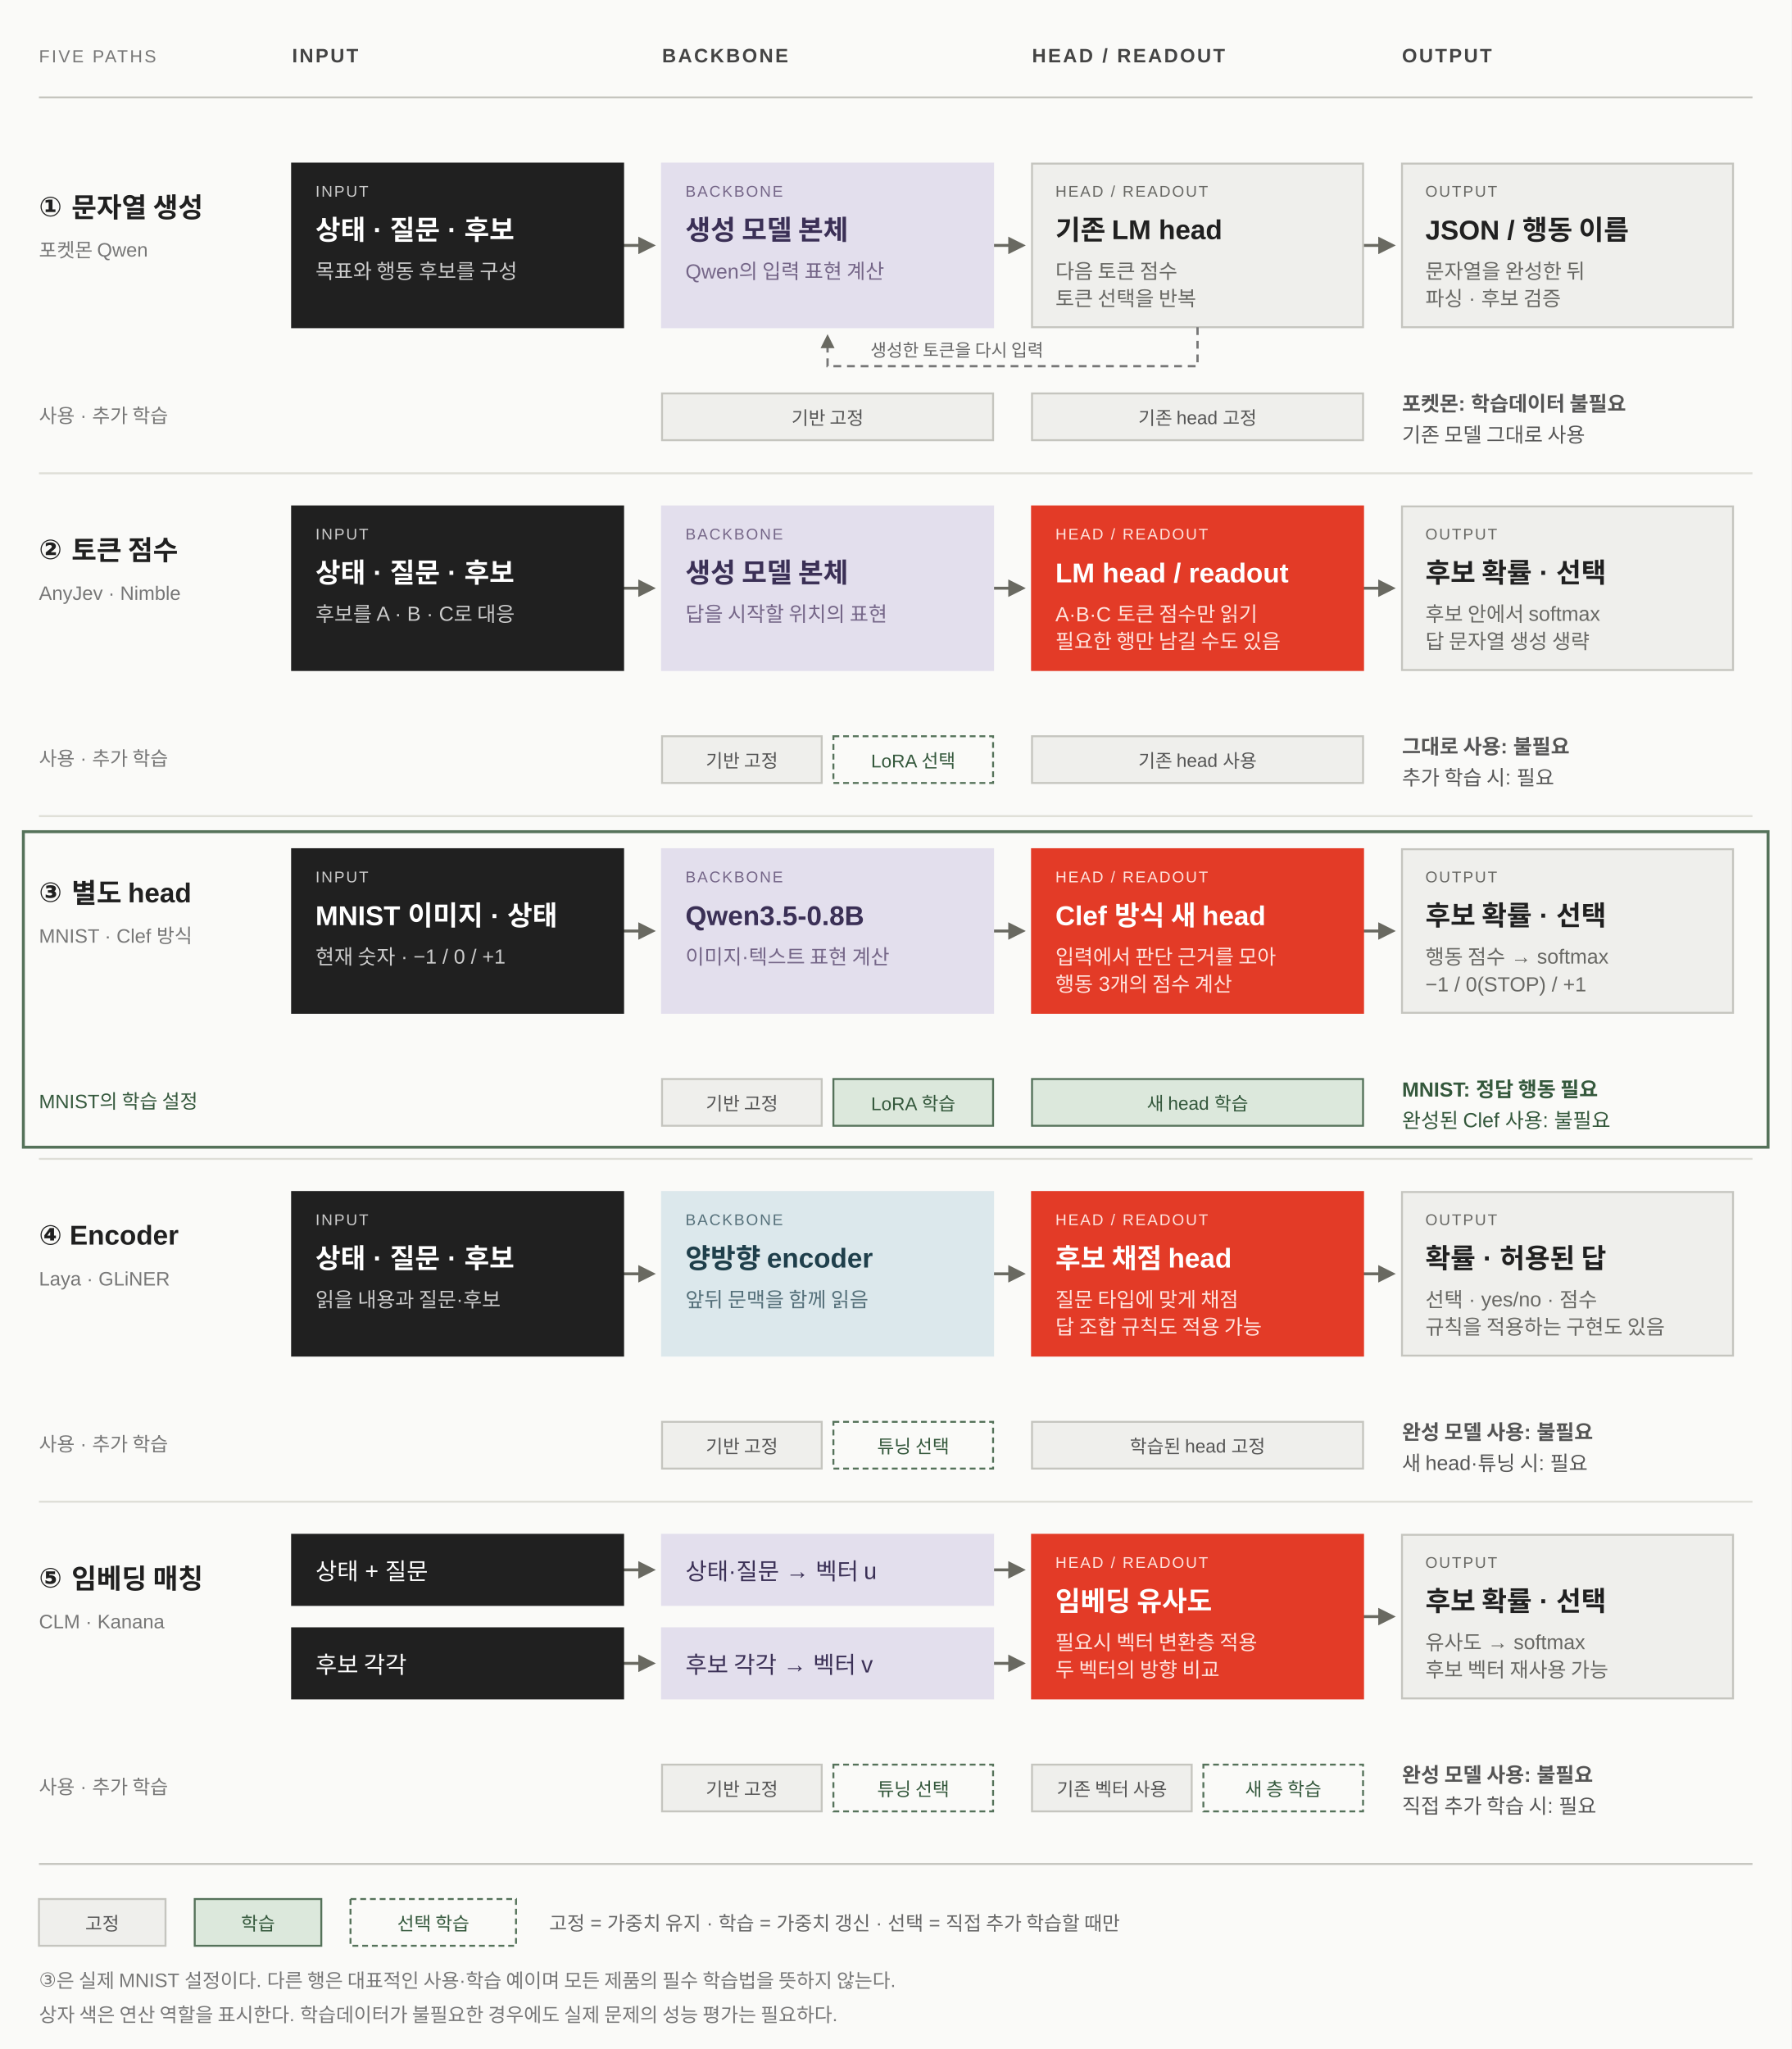
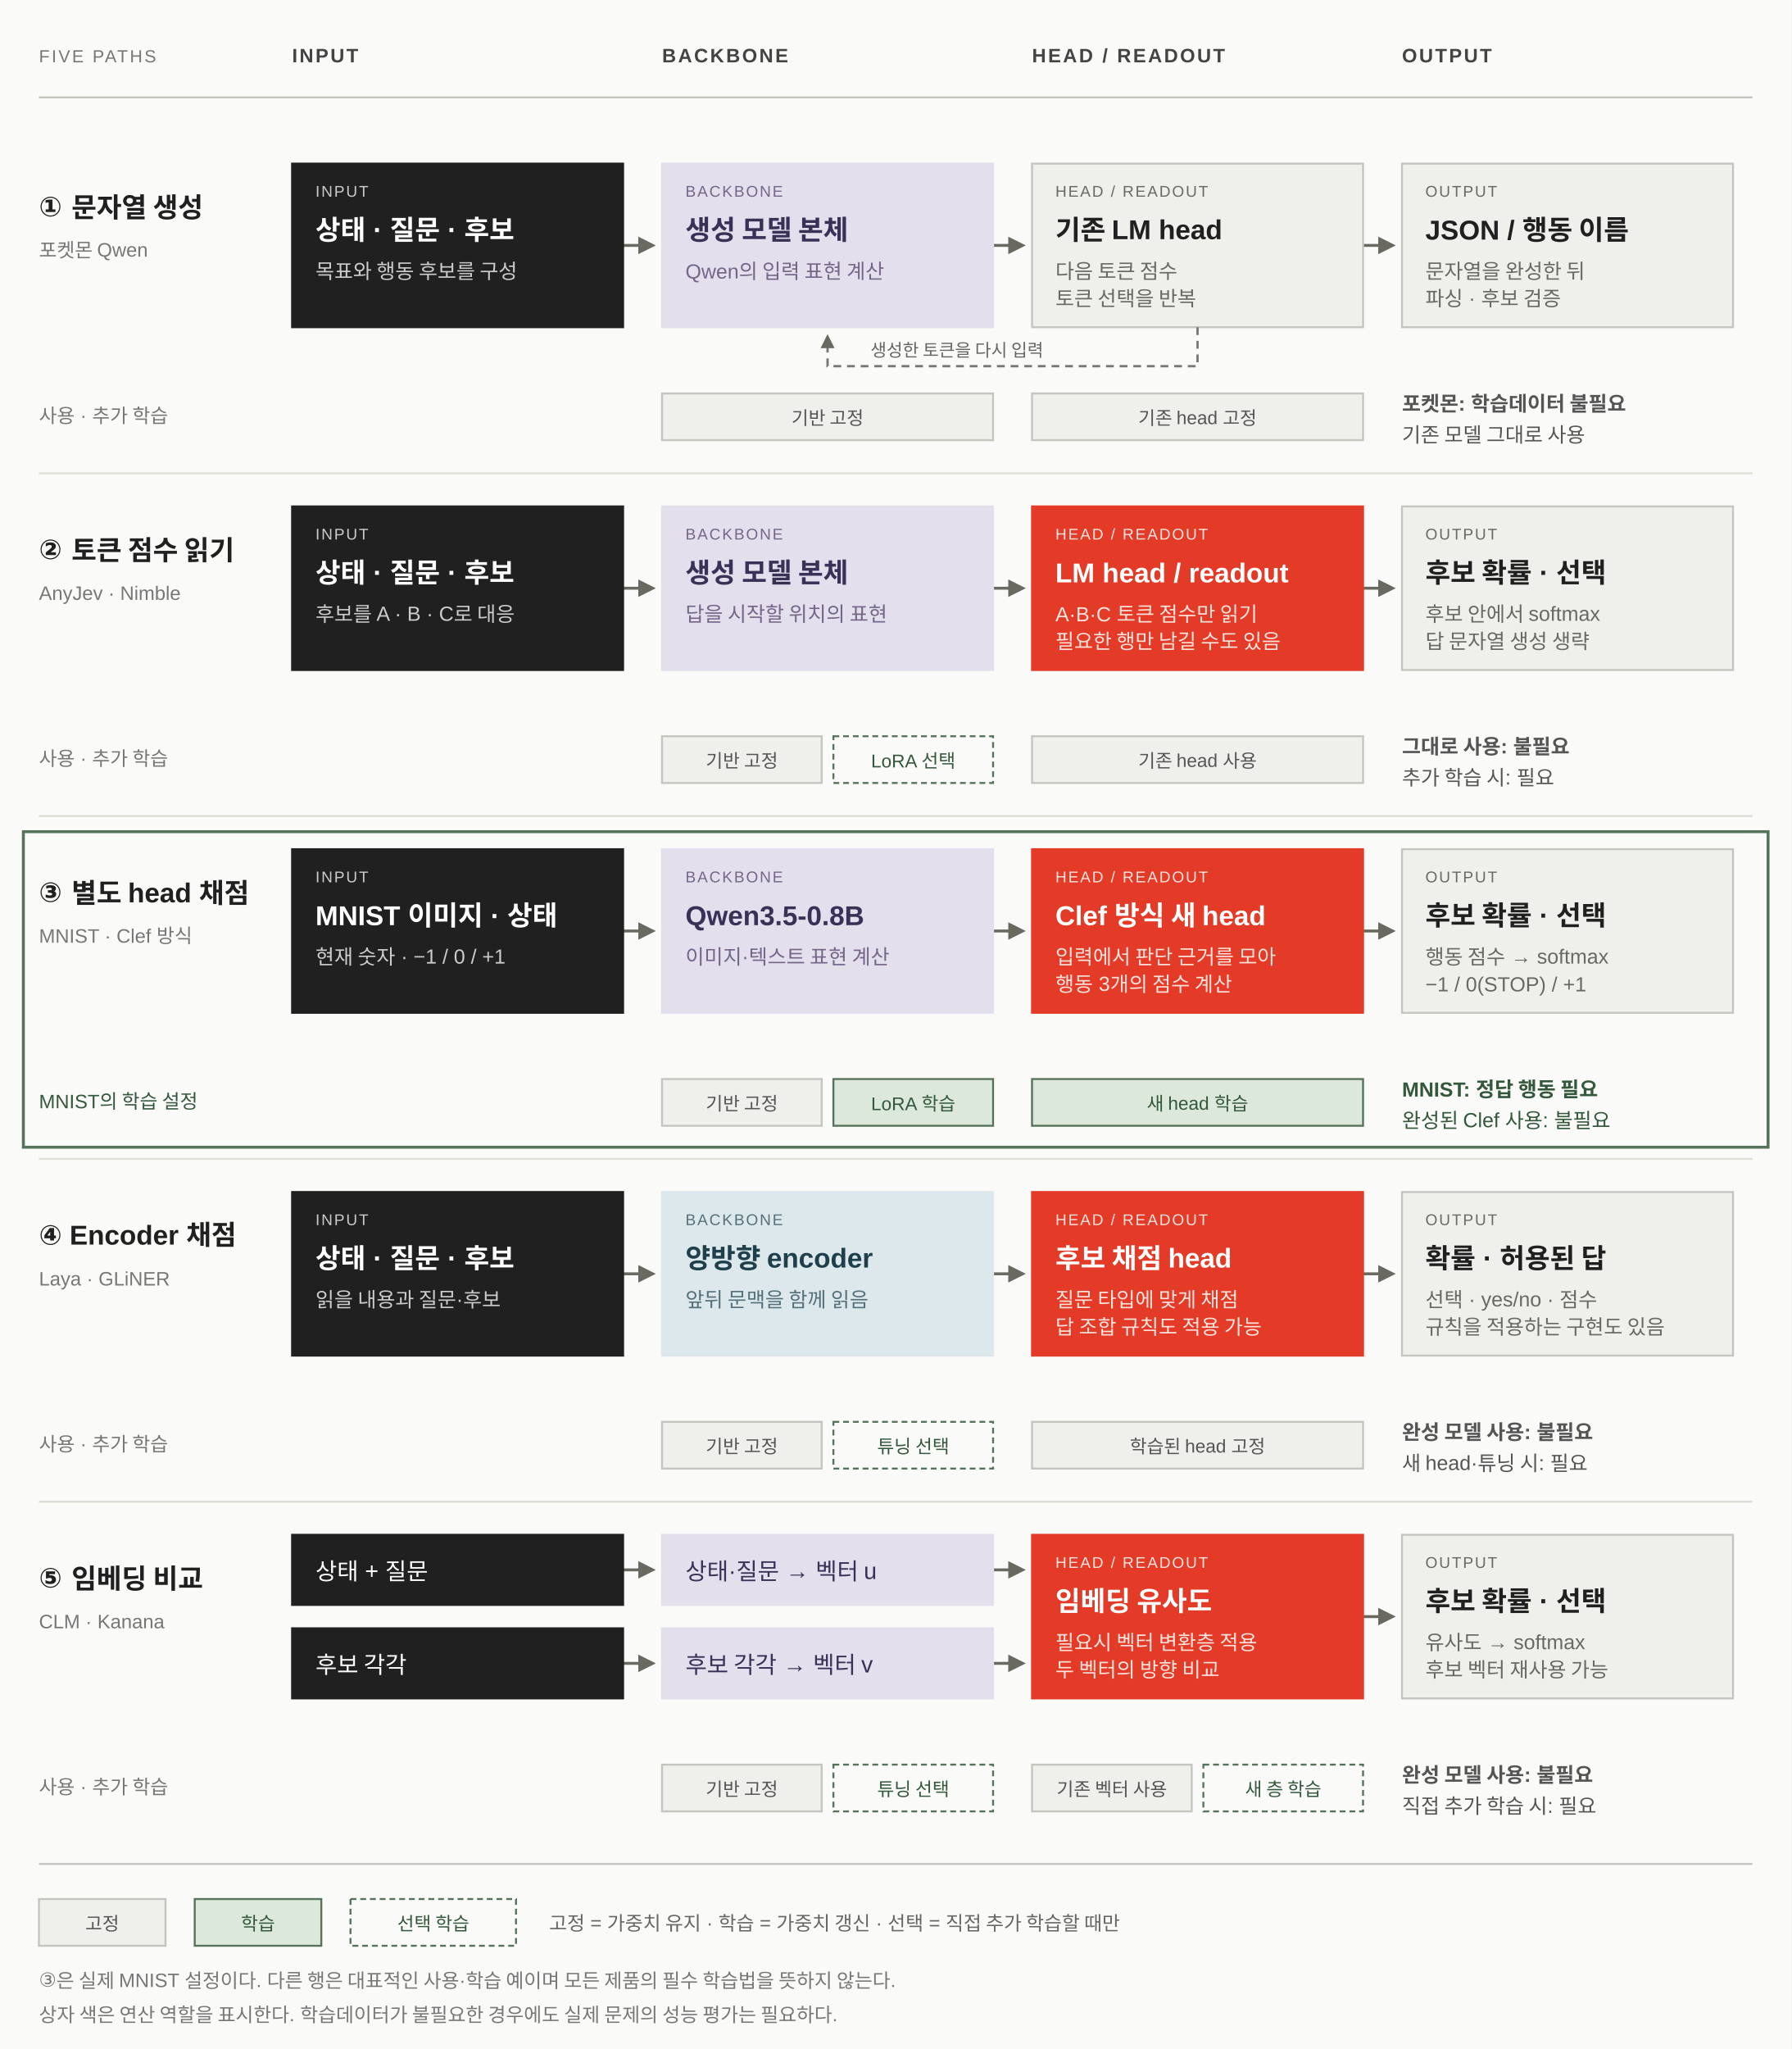
<svg xmlns="http://www.w3.org/2000/svg" viewBox="0 0 920 1052" role="img" aria-labelledby="implementations-architecture-1-title implementations-architecture-1-desc" font-family="Noto Sans KR, Arial, sans-serif">
  <rect width="920" height="1052" fill="#fafaf8" />
  <defs>
    <marker id="implementations-architecture-1-arrow" viewBox="0 0 10 10" refX="8" refY="5" markerWidth="6" markerHeight="6" orient="auto-start-reverse">
      <path d="M0 0L10 5L0 10Z" fill="#696961" />
    </marker>
  </defs>
  <text x="20" y="32" font-size="9" letter-spacing="1" fill="#777">FIVE PATHS</text>
  <text x="150" y="32" font-size="10" letter-spacing="1" font-weight="700" fill="#444">INPUT</text>
  <text x="340" y="32" font-size="10" letter-spacing="1" font-weight="700" fill="#444">BACKBONE</text>
  <text x="530" y="32" font-size="10" letter-spacing="1" font-weight="700" fill="#444">HEAD / READOUT</text>
  <text x="720" y="32" font-size="10" letter-spacing="1" font-weight="700" fill="#444">OUTPUT</text>
  <path d="M20 50 H900" stroke="#c5c5bf" />
  <g>
    <text x="20" y="111" font-size="14" font-weight="700" fill="#202020">① 문자열 생성</text>
    <text x="20" y="132" font-size="10" fill="#777">포켓몬 Qwen</text>
    <path d="M320 126 H335" fill="none" stroke="#696961" stroke-width="1.5" marker-end="url(#implementations-architecture-1-arrow)" />
    <path d="M510 126 H525" fill="none" stroke="#696961" stroke-width="1.5" marker-end="url(#implementations-architecture-1-arrow)" />
    <path d="M700 126 H715" fill="none" stroke="#696961" stroke-width="1.5" marker-end="url(#implementations-architecture-1-arrow)" />
    <g>
      <rect x="150" y="84" width="170" height="84" fill="#202020" stroke="#202020" />
      <text x="162" y="101" font-size="8" letter-spacing=".8" fill="#ccc">INPUT</text>
      <text x="162" y="123" font-size="14" font-weight="700" fill="#fff">상태 · 질문 · 후보</text>
      <text x="162" y="143" font-size="10.5" fill="#ccc">목표와 행동 후보를 구성</text>
    </g>
    <g>
      <rect x="340" y="84" width="170" height="84" fill="#e3dfed" stroke="#e3dfed" />
      <text x="352" y="101" font-size="8" letter-spacing=".8" fill="#756688">BACKBONE</text>
      <text x="352" y="123" font-size="14" font-weight="700" fill="#3b3056">생성 모델 본체</text>
      <text x="352" y="143" font-size="10.5" fill="#756688">Qwen의 입력 표현 계산</text>
    </g>
    <g>
      <rect x="530" y="84" width="170" height="84" fill="#efefec" stroke="#c5c5bf" />
      <text x="542" y="101" font-size="8" letter-spacing=".8" fill="#686864">HEAD / READOUT</text>
      <text x="542" y="123" font-size="14" font-weight="700" fill="#202020">기존 LM head</text>
      <text x="542" y="143" font-size="10.5" fill="#686864">다음 토큰 점수</text>
      <text x="542" y="157" font-size="10.5" fill="#686864">토큰 선택을 반복</text>
    </g>
    <g>
      <rect x="720" y="84" width="170" height="84" fill="#efefec" stroke="#c5c5bf" />
      <text x="732" y="101" font-size="8" letter-spacing=".8" fill="#686864">OUTPUT</text>
      <text x="732" y="123" font-size="14" font-weight="700" fill="#202020">JSON / 행동 이름</text>
      <text x="732" y="143" font-size="10.5" fill="#686864">문자열을 완성한 뒤</text>
      <text x="732" y="157" font-size="10.5" fill="#686864">파싱 · 후보 검증</text>
    </g>
    <path d="M615 168 V188 H425 V173" fill="none" stroke="#777" stroke-width="1.2" stroke-dasharray="4 3" marker-end="url(#implementations-architecture-1-arrow)" />
    <text x="447" y="183" font-size="9" fill="#666">생성한 토큰을 다시 입력</text>
    <text x="20" y="217" font-size="10" fill="#777">사용 · 추가 학습</text>
    <g>
      <rect x="340" y="202" width="170" height="24" fill="#efefec" stroke="#c5c5bf" />
      <text x="425" y="218" text-anchor="middle" font-size="9.5" font-weight="500" fill="#555">기반 고정</text>
    </g>
    <g>
      <rect x="530" y="202" width="170" height="24" fill="#efefec" stroke="#c5c5bf" />
      <text x="615" y="218" text-anchor="middle" font-size="9.5" font-weight="500" fill="#555">기존 head 고정</text>
    </g>
    <text x="720" y="211" font-size="10.5" font-weight="700" fill="#555">포켓몬: 학습데이터 불필요</text>
    <text x="720" y="227" font-size="10.5" font-weight="400" fill="#555">기존 모델 그대로 사용</text>
    <path d="M20 243 H900" stroke="#deded7" />
  </g>
  <g>
-     <text x="20" y="287" font-size="14" font-weight="700" fill="#202020">② 토큰 점수</text>
+     <text x="20" y="287" font-size="14" font-weight="700" fill="#202020">② 토큰 점수 읽기</text>
    <text x="20" y="308" font-size="10" fill="#777">AnyJev · Nimble</text>
    <path d="M320 302 H335" fill="none" stroke="#696961" stroke-width="1.5" marker-end="url(#implementations-architecture-1-arrow)" />
    <path d="M510 302 H525" fill="none" stroke="#696961" stroke-width="1.5" marker-end="url(#implementations-architecture-1-arrow)" />
    <path d="M700 302 H715" fill="none" stroke="#696961" stroke-width="1.5" marker-end="url(#implementations-architecture-1-arrow)" />
    <g>
      <rect x="150" y="260" width="170" height="84" fill="#202020" stroke="#202020" />
      <text x="162" y="277" font-size="8" letter-spacing=".8" fill="#ccc">INPUT</text>
      <text x="162" y="299" font-size="14" font-weight="700" fill="#fff">상태 · 질문 · 후보</text>
      <text x="162" y="319" font-size="10.5" fill="#ccc">후보를 A · B · C로 대응</text>
    </g>
    <g>
      <rect x="340" y="260" width="170" height="84" fill="#e3dfed" stroke="#e3dfed" />
      <text x="352" y="277" font-size="8" letter-spacing=".8" fill="#756688">BACKBONE</text>
      <text x="352" y="299" font-size="14" font-weight="700" fill="#3b3056">생성 모델 본체</text>
      <text x="352" y="319" font-size="10.5" fill="#756688">답을 시작할 위치의 표현</text>
    </g>
    <g>
      <rect x="530" y="260" width="170" height="84" fill="#e33b27" stroke="#e33b27" />
      <text x="542" y="277" font-size="8" letter-spacing=".8" fill="#ffe4de">HEAD / READOUT</text>
      <text x="542" y="299" font-size="14" font-weight="700" fill="#fff">LM head / readout</text>
      <text x="542" y="319" font-size="10.5" fill="#ffe4de">A·B·C 토큰 점수만 읽기</text>
      <text x="542" y="333" font-size="10.5" fill="#ffe4de">필요한 행만 남길 수도 있음</text>
    </g>
    <g>
      <rect x="720" y="260" width="170" height="84" fill="#efefec" stroke="#c5c5bf" />
      <text x="732" y="277" font-size="8" letter-spacing=".8" fill="#686864">OUTPUT</text>
      <text x="732" y="299" font-size="14" font-weight="700" fill="#202020">후보 확률 · 선택</text>
      <text x="732" y="319" font-size="10.5" fill="#686864">후보 안에서 softmax</text>
      <text x="732" y="333" font-size="10.5" fill="#686864">답 문자열 생성 생략</text>
    </g>
    <text x="20" y="393" font-size="10" fill="#777">사용 · 추가 학습</text>
    <g>
      <rect x="340" y="378" width="82" height="24" fill="#efefec" stroke="#c5c5bf" />
      <text x="381" y="394" text-anchor="middle" font-size="9.5" font-weight="500" fill="#555">기반 고정</text>
    </g>
    <g>
      <rect x="428" y="378" width="82" height="24" fill="#fafaf8" stroke="#55725a" stroke-dasharray="3 2" />
      <text x="469" y="394" text-anchor="middle" font-size="9.5" font-weight="500" fill="#34583c">LoRA 선택</text>
    </g>
    <g>
      <rect x="530" y="378" width="170" height="24" fill="#efefec" stroke="#c5c5bf" />
      <text x="615" y="394" text-anchor="middle" font-size="9.5" font-weight="500" fill="#555">기존 head 사용</text>
    </g>
    <text x="720" y="387" font-size="10.5" font-weight="700" fill="#555">그대로 사용: 불필요</text>
    <text x="720" y="403" font-size="10.5" font-weight="400" fill="#555">추가 학습 시: 필요</text>
    <path d="M20 419 H900" stroke="#deded7" />
  </g>
  <g>
    <rect x="12" y="427" width="896" height="162" fill="none" stroke="#55725a" stroke-width="1.5" />
-     <text x="20" y="463" font-size="14" font-weight="700" fill="#202020">③ 별도 head</text>
+     <text x="20" y="463" font-size="14" font-weight="700" fill="#202020">③ 별도 head 채점</text>
    <text x="20" y="484" font-size="10" fill="#777">MNIST · Clef 방식</text>
    <path d="M320 478 H335" fill="none" stroke="#696961" stroke-width="1.5" marker-end="url(#implementations-architecture-1-arrow)" />
    <path d="M510 478 H525" fill="none" stroke="#696961" stroke-width="1.5" marker-end="url(#implementations-architecture-1-arrow)" />
    <path d="M700 478 H715" fill="none" stroke="#696961" stroke-width="1.5" marker-end="url(#implementations-architecture-1-arrow)" />
    <g>
      <rect x="150" y="436" width="170" height="84" fill="#202020" stroke="#202020" />
      <text x="162" y="453" font-size="8" letter-spacing=".8" fill="#ccc">INPUT</text>
      <text x="162" y="475" font-size="14" font-weight="700" fill="#fff">MNIST 이미지 · 상태</text>
      <text x="162" y="495" font-size="10.5" fill="#ccc">현재 숫자 · −1 / 0 / +1</text>
    </g>
    <g>
      <rect x="340" y="436" width="170" height="84" fill="#e3dfed" stroke="#e3dfed" />
      <text x="352" y="453" font-size="8" letter-spacing=".8" fill="#756688">BACKBONE</text>
      <text x="352" y="475" font-size="14" font-weight="700" fill="#3b3056">Qwen3.5-0.8B</text>
      <text x="352" y="495" font-size="10.5" fill="#756688">이미지·텍스트 표현 계산</text>
    </g>
    <g>
      <rect x="530" y="436" width="170" height="84" fill="#e33b27" stroke="#e33b27" />
      <text x="542" y="453" font-size="8" letter-spacing=".8" fill="#ffe4de">HEAD / READOUT</text>
      <text x="542" y="475" font-size="14" font-weight="700" fill="#fff">Clef 방식 새 head</text>
      <text x="542" y="495" font-size="10.5" fill="#ffe4de">입력에서 판단 근거를 모아</text>
      <text x="542" y="509" font-size="10.5" fill="#ffe4de">행동 3개의 점수 계산</text>
    </g>
    <g>
      <rect x="720" y="436" width="170" height="84" fill="#efefec" stroke="#c5c5bf" />
      <text x="732" y="453" font-size="8" letter-spacing=".8" fill="#686864">OUTPUT</text>
      <text x="732" y="475" font-size="14" font-weight="700" fill="#202020">후보 확률 · 선택</text>
      <text x="732" y="495" font-size="10.5" fill="#686864">행동 점수 → softmax</text>
      <text x="732" y="509" font-size="10.5" fill="#686864">−1 / 0(STOP) / +1</text>
    </g>
    <text x="20" y="569" font-size="10" fill="#34583c">MNIST의 학습 설정</text>
    <g>
      <rect x="340" y="554" width="82" height="24" fill="#efefec" stroke="#c5c5bf" />
      <text x="381" y="570" text-anchor="middle" font-size="9.5" font-weight="500" fill="#555">기반 고정</text>
    </g>
    <g>
      <rect x="428" y="554" width="82" height="24" fill="#dce8dc" stroke="#55725a" />
      <text x="469" y="570" text-anchor="middle" font-size="9.5" font-weight="500" fill="#34583c">LoRA 학습</text>
    </g>
    <g>
      <rect x="530" y="554" width="170" height="24" fill="#dce8dc" stroke="#55725a" />
      <text x="615" y="570" text-anchor="middle" font-size="9.5" font-weight="500" fill="#34583c">새 head 학습</text>
    </g>
    <text x="720" y="563" font-size="10.5" font-weight="700" fill="#34583c">MNIST: 정답 행동 필요</text>
    <text x="720" y="579" font-size="10.5" font-weight="400" fill="#34583c">완성된 Clef 사용: 불필요</text>
    <path d="M20 595 H900" stroke="#deded7" />
  </g>
  <g>
-     <text x="20" y="639" font-size="14" font-weight="700" fill="#202020">④ Encoder</text>
+     <text x="20" y="639" font-size="14" font-weight="700" fill="#202020">④ Encoder 채점</text>
    <text x="20" y="660" font-size="10" fill="#777">Laya · GLiNER</text>
    <path d="M320 654 H335" fill="none" stroke="#696961" stroke-width="1.5" marker-end="url(#implementations-architecture-1-arrow)" />
    <path d="M510 654 H525" fill="none" stroke="#696961" stroke-width="1.5" marker-end="url(#implementations-architecture-1-arrow)" />
    <path d="M700 654 H715" fill="none" stroke="#696961" stroke-width="1.5" marker-end="url(#implementations-architecture-1-arrow)" />
    <g>
      <rect x="150" y="612" width="170" height="84" fill="#202020" stroke="#202020" />
      <text x="162" y="629" font-size="8" letter-spacing=".8" fill="#ccc">INPUT</text>
      <text x="162" y="651" font-size="14" font-weight="700" fill="#fff">상태 · 질문 · 후보</text>
      <text x="162" y="671" font-size="10.5" fill="#ccc">읽을 내용과 질문·후보</text>
    </g>
    <g>
      <rect x="340" y="612" width="170" height="84" fill="#dce8ec" stroke="#dce8ec" />
      <text x="352" y="629" font-size="8" letter-spacing=".8" fill="#55707a">BACKBONE</text>
      <text x="352" y="651" font-size="14" font-weight="700" fill="#1f3f4b">양방향 encoder</text>
      <text x="352" y="671" font-size="10.5" fill="#55707a">앞뒤 문맥을 함께 읽음</text>
    </g>
    <g>
      <rect x="530" y="612" width="170" height="84" fill="#e33b27" stroke="#e33b27" />
      <text x="542" y="629" font-size="8" letter-spacing=".8" fill="#ffe4de">HEAD / READOUT</text>
      <text x="542" y="651" font-size="14" font-weight="700" fill="#fff">후보 채점 head</text>
      <text x="542" y="671" font-size="10.5" fill="#ffe4de">질문 타입에 맞게 채점</text>
      <text x="542" y="685" font-size="10.5" fill="#ffe4de">답 조합 규칙도 적용 가능</text>
    </g>
    <g>
      <rect x="720" y="612" width="170" height="84" fill="#efefec" stroke="#c5c5bf" />
      <text x="732" y="629" font-size="8" letter-spacing=".8" fill="#686864">OUTPUT</text>
      <text x="732" y="651" font-size="14" font-weight="700" fill="#202020">확률 · 허용된 답</text>
      <text x="732" y="671" font-size="10.5" fill="#686864">선택 · yes/no · 점수</text>
      <text x="732" y="685" font-size="10.5" fill="#686864">규칙을 적용하는 구현도 있음</text>
    </g>
    <text x="20" y="745" font-size="10" fill="#777">사용 · 추가 학습</text>
    <g>
      <rect x="340" y="730" width="82" height="24" fill="#efefec" stroke="#c5c5bf" />
      <text x="381" y="746" text-anchor="middle" font-size="9.5" font-weight="500" fill="#555">기반 고정</text>
    </g>
    <g>
      <rect x="428" y="730" width="82" height="24" fill="#fafaf8" stroke="#55725a" stroke-dasharray="3 2" />
      <text x="469" y="746" text-anchor="middle" font-size="9.5" font-weight="500" fill="#34583c">튜닝 선택</text>
    </g>
    <g>
      <rect x="530" y="730" width="170" height="24" fill="#efefec" stroke="#c5c5bf" />
      <text x="615" y="746" text-anchor="middle" font-size="9.5" font-weight="500" fill="#555">학습된 head 고정</text>
    </g>
    <text x="720" y="739" font-size="10.5" font-weight="700" fill="#555">완성 모델 사용: 불필요</text>
    <text x="720" y="755" font-size="10.5" font-weight="400" fill="#555">새 head·튜닝 시: 필요</text>
    <path d="M20 771 H900" stroke="#deded7" />
  </g>
  <g>
-     <text x="20" y="815" font-size="14" font-weight="700" fill="#202020">⑤ 임베딩 매칭</text>
+     <text x="20" y="815" font-size="14" font-weight="700" fill="#202020">⑤ 임베딩 비교</text>
    <text x="20" y="836" font-size="10" fill="#777">CLM · Kanana</text>
    <path d="M320 806 H335" fill="none" stroke="#696961" stroke-width="1.5" marker-end="url(#implementations-architecture-1-arrow)" />
    <path d="M510 806 H525" fill="none" stroke="#696961" stroke-width="1.5" marker-end="url(#implementations-architecture-1-arrow)" />
    <path d="M320 854 H335" fill="none" stroke="#696961" stroke-width="1.5" marker-end="url(#implementations-architecture-1-arrow)" />
    <path d="M510 854 H525" fill="none" stroke="#696961" stroke-width="1.5" marker-end="url(#implementations-architecture-1-arrow)" />
    <path d="M700 830 H715" fill="none" stroke="#696961" stroke-width="1.5" marker-end="url(#implementations-architecture-1-arrow)" />
    <g>
      <rect x="150" y="788" width="170" height="36" fill="#202020" stroke="#202020" />
      <text x="162" y="811" font-size="12" font-weight="500" fill="#fff">상태 + 질문</text>
    </g>
    <g>
      <rect x="150" y="836" width="170" height="36" fill="#202020" stroke="#202020" />
      <text x="162" y="859" font-size="12" font-weight="500" fill="#fff">후보 각각</text>
    </g>
    <g>
      <rect x="340" y="788" width="170" height="36" fill="#e3dfed" stroke="#e3dfed" />
      <text x="352" y="811" font-size="12" font-weight="500" fill="#3b3056">상태·질문 → 벡터 u</text>
    </g>
    <g>
      <rect x="340" y="836" width="170" height="36" fill="#e3dfed" stroke="#e3dfed" />
      <text x="352" y="859" font-size="12" font-weight="500" fill="#3b3056">후보 각각 → 벡터 v</text>
    </g>
    <g>
      <rect x="530" y="788" width="170" height="84" fill="#e33b27" stroke="#e33b27" />
      <text x="542" y="805" font-size="8" letter-spacing=".8" fill="#ffe4de">HEAD / READOUT</text>
      <text x="542" y="827" font-size="14" font-weight="700" fill="#fff">임베딩 유사도</text>
      <text x="542" y="847" font-size="10.5" fill="#ffe4de">필요시 벡터 변환층 적용</text>
      <text x="542" y="861" font-size="10.5" fill="#ffe4de">두 벡터의 방향 비교</text>
    </g>
    <g>
      <rect x="720" y="788" width="170" height="84" fill="#efefec" stroke="#c5c5bf" />
      <text x="732" y="805" font-size="8" letter-spacing=".8" fill="#686864">OUTPUT</text>
      <text x="732" y="827" font-size="14" font-weight="700" fill="#202020">후보 확률 · 선택</text>
      <text x="732" y="847" font-size="10.5" fill="#686864">유사도 → softmax</text>
      <text x="732" y="861" font-size="10.5" fill="#686864">후보 벡터 재사용 가능</text>
    </g>
    <text x="20" y="921" font-size="10" fill="#777">사용 · 추가 학습</text>
    <g>
      <rect x="340" y="906" width="82" height="24" fill="#efefec" stroke="#c5c5bf" />
      <text x="381" y="922" text-anchor="middle" font-size="9.5" font-weight="500" fill="#555">기반 고정</text>
    </g>
    <g>
      <rect x="428" y="906" width="82" height="24" fill="#fafaf8" stroke="#55725a" stroke-dasharray="3 2" />
      <text x="469" y="922" text-anchor="middle" font-size="9.5" font-weight="500" fill="#34583c">튜닝 선택</text>
    </g>
    <g>
      <rect x="530" y="906" width="82" height="24" fill="#efefec" stroke="#c5c5bf" />
      <text x="571" y="922" text-anchor="middle" font-size="9.5" font-weight="500" fill="#555">기존 벡터 사용</text>
    </g>
    <g>
      <rect x="618" y="906" width="82" height="24" fill="#fafaf8" stroke="#55725a" stroke-dasharray="3 2" />
      <text x="659" y="922" text-anchor="middle" font-size="9.5" font-weight="500" fill="#34583c">새 층 학습</text>
    </g>
    <text x="720" y="915" font-size="10.5" font-weight="700" fill="#555">완성 모델 사용: 불필요</text>
    <text x="720" y="931" font-size="10.5" font-weight="400" fill="#555">직접 추가 학습 시: 필요</text>
  </g>
  <path d="M20 957 H900" stroke="#c5c5bf" />
  <g>
    <rect x="20" y="975" width="65" height="24" fill="#efefec" stroke="#c5c5bf" />
    <text x="52.5" y="991" text-anchor="middle" font-size="9.5" font-weight="500" fill="#555">고정</text>
  </g>
  <g>
    <rect x="100" y="975" width="65" height="24" fill="#dce8dc" stroke="#55725a" />
    <text x="132.5" y="991" text-anchor="middle" font-size="9.5" font-weight="500" fill="#34583c">학습</text>
  </g>
  <g>
    <rect x="180" y="975" width="85" height="24" fill="#fafaf8" stroke="#55725a" stroke-dasharray="3 2" />
    <text x="222.5" y="991" text-anchor="middle" font-size="9.5" font-weight="500" fill="#34583c">선택 학습</text>
  </g>
  <text x="282" y="991" font-size="10" fill="#666">고정 = 가중치 유지 · 학습 = 가중치 갱신 · 선택 = 직접 추가 학습할 때만</text>
  <text x="20" y="1020" font-size="10" fill="#777">③은 실제 MNIST 설정이다. 다른 행은 대표적인 사용·학습 예이며 모든 제품의 필수 학습법을 뜻하지 않는다.</text>
  <text x="20" y="1038" font-size="10" fill="#777">상자 색은 연산 역할을 표시한다. 학습데이터가 불필요한 경우에도 실제 문제의 성능 평가는 필요하다.</text>
</svg>
